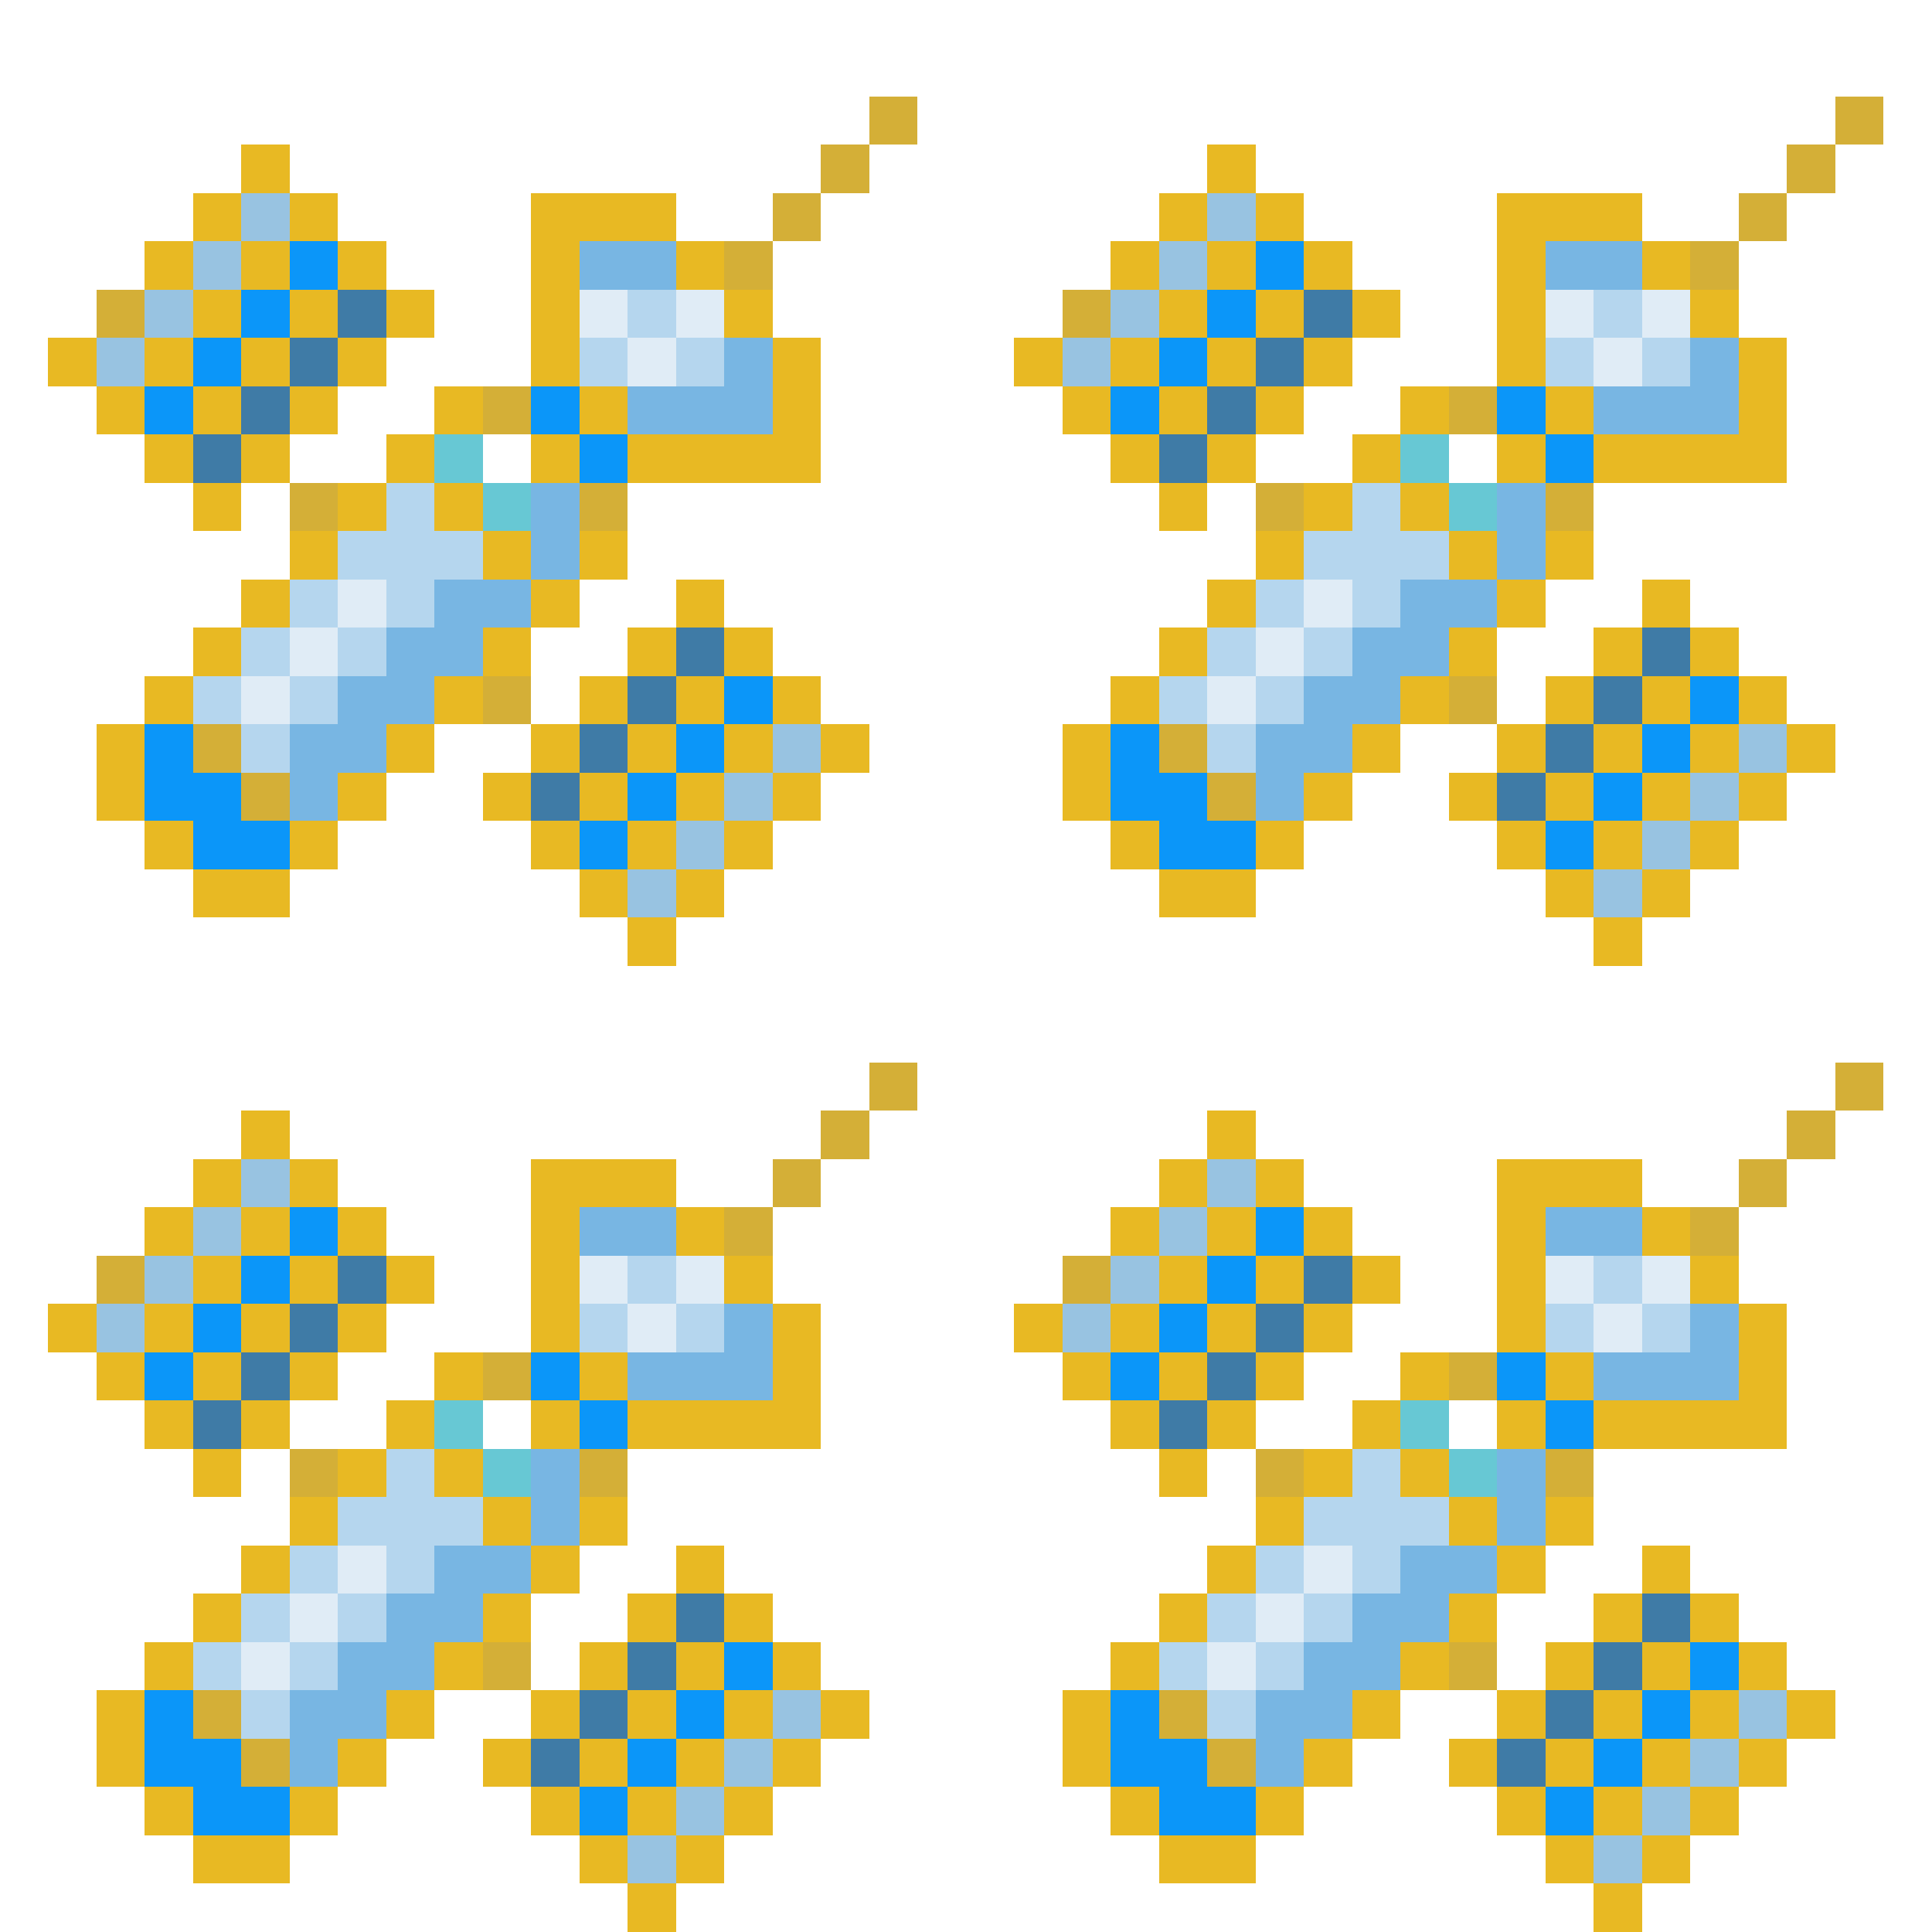
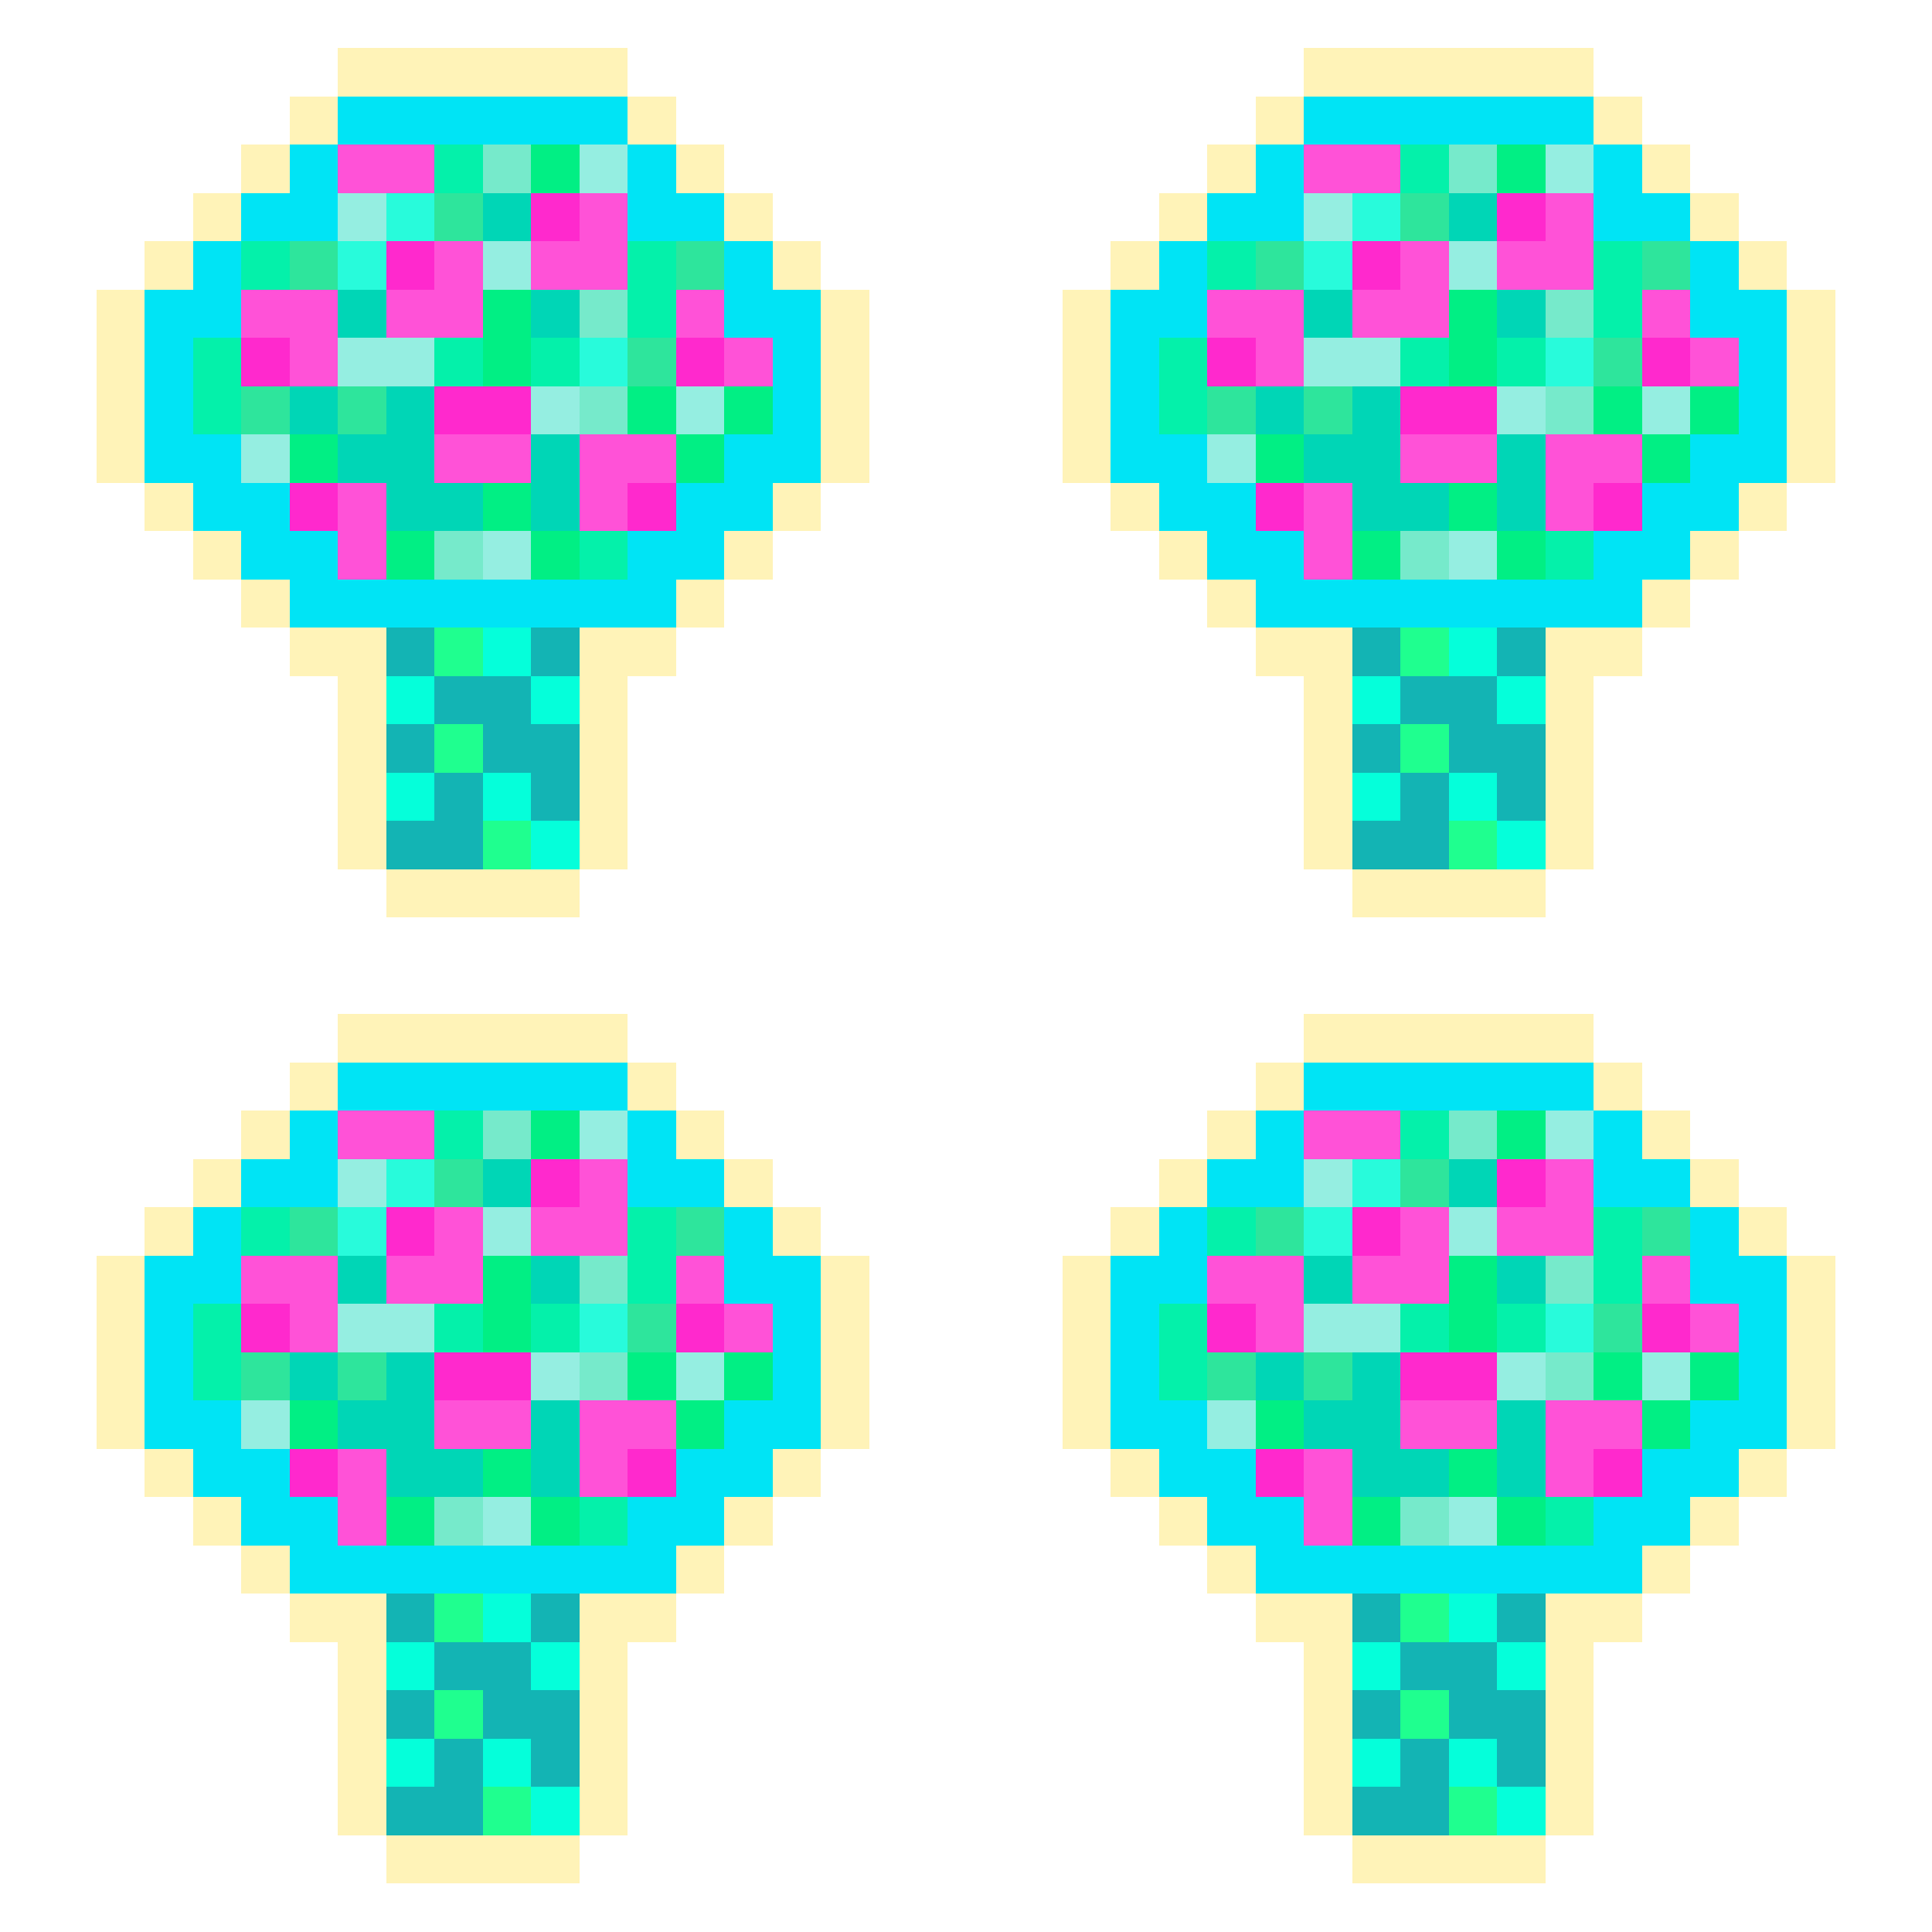
<svg xmlns="http://www.w3.org/2000/svg" version="1.1" viewBox="0 0 800 800" preserveAspectRatio="xMidYMid slice">
  <defs>
    <pattern id="pppixelate-pattern" width="20" height="20" patternUnits="userSpaceOnUse" patternTransform="scale(20) rotate(0)" shape-rendering="crispEdges">
-       <rect width="1" height="1" x="18" y="2" fill="#d4af37" />
-       <rect width="1" height="1" x="5" y="3" fill="#e8b923" />
-       <rect width="1" height="1" x="17" y="3" fill="#d4af37" />
-       <rect width="1" height="1" x="4" y="4" fill="#e8b923" />
-       <rect width="1" height="1" x="5" y="4" fill="hsl(205, 55%, 74%)" />
-       <rect width="1" height="1" x="6" y="4" fill="#e8b923" />
-       <rect width="1" height="1" x="11" y="4" fill="#e8b923" />
-       <rect width="1" height="1" x="12" y="4" fill="#e8b923" />
-       <rect width="1" height="1" x="13" y="4" fill="#e8b923" />
-       <rect width="1" height="1" x="16" y="4" fill="#d4af37" />
-       <rect width="1" height="1" x="3" y="5" fill="#e8b923" />
-       <rect width="1" height="1" x="4" y="5" fill="hsl(205, 55%, 74%)" />
-       <rect width="1" height="1" x="5" y="5" fill="#e8b923" />
-       <rect width="1" height="1" x="6" y="5" fill="hsl(205, 95%, 51%)" />
-       <rect width="1" height="1" x="7" y="5" fill="#e8b923" />
-       <rect width="1" height="1" x="11" y="5" fill="#e8b923" />
-       <rect width="1" height="1" x="12" y="5" fill="hsl(205, 66%, 68%)" />
-       <rect width="1" height="1" x="13" y="5" fill="hsl(205, 66%, 68%)" />
-       <rect width="1" height="1" x="14" y="5" fill="#e8b923" />
-       <rect width="1" height="1" x="15" y="5" fill="#d4af37" />
-       <rect width="1" height="1" x="2" y="6" fill="#d4af37" />
-       <rect width="1" height="1" x="3" y="6" fill="hsl(205, 55%, 74%)" />
-       <rect width="1" height="1" x="4" y="6" fill="#e8b923" />
-       <rect width="1" height="1" x="5" y="6" fill="hsl(205, 95%, 51%)" />
-       <rect width="1" height="1" x="6" y="6" fill="#e8b923" />
-       <rect width="1" height="1" x="7" y="6" fill="hsl(205, 45%, 45%)" />
-       <rect width="1" height="1" x="8" y="6" fill="#e8b923" />
-       <rect width="1" height="1" x="11" y="6" fill="#e8b923" />
-       <rect width="1" height="1" x="12" y="6" fill="hsl(205, 54%, 92%)" />
-       <rect width="1" height="1" x="13" y="6" fill="hsl(205, 62%, 82%)" />
-       <rect width="1" height="1" x="14" y="6" fill="hsl(205, 54%, 92%)" />
-       <rect width="1" height="1" x="15" y="6" fill="#e8b923" />
-       <rect width="1" height="1" x="1" y="7" fill="#e8b923" />
-       <rect width="1" height="1" x="2" y="7" fill="hsl(205, 55%, 74%)" />
-       <rect width="1" height="1" x="3" y="7" fill="#e8b923" />
-       <rect width="1" height="1" x="4" y="7" fill="hsl(205, 95%, 51%)" />
-       <rect width="1" height="1" x="5" y="7" fill="#e8b923" />
-       <rect width="1" height="1" x="6" y="7" fill="hsl(205, 45%, 45%)" />
-       <rect width="1" height="1" x="7" y="7" fill="#e8b923" />
-       <rect width="1" height="1" x="11" y="7" fill="#e8b923" />
-       <rect width="1" height="1" x="12" y="7" fill="hsl(205, 62%, 82%)" />
-       <rect width="1" height="1" x="13" y="7" fill="hsl(205, 54%, 92%)" />
-       <rect width="1" height="1" x="14" y="7" fill="hsl(205, 62%, 82%)" />
-       <rect width="1" height="1" x="15" y="7" fill="hsl(205, 66%, 68%)" />
-       <rect width="1" height="1" x="16" y="7" fill="#e8b923" />
-       <rect width="1" height="1" x="2" y="8" fill="#e8b923" />
-       <rect width="1" height="1" x="3" y="8" fill="hsl(205, 95%, 51%)" />
-       <rect width="1" height="1" x="4" y="8" fill="#e8b923" />
-       <rect width="1" height="1" x="5" y="8" fill="hsl(205, 45%, 45%)" />
-       <rect width="1" height="1" x="6" y="8" fill="#e8b923" />
-       <rect width="1" height="1" x="9" y="8" fill="#e8b923" />
-       <rect width="1" height="1" x="10" y="8" fill="#d4af37" />
-       <rect width="1" height="1" x="11" y="8" fill="hsl(205, 95%, 51%)" />
-       <rect width="1" height="1" x="12" y="8" fill="#e8b923" />
-       <rect width="1" height="1" x="13" y="8" fill="hsl(205, 66%, 68%)" />
-       <rect width="1" height="1" x="14" y="8" fill="hsl(205, 66%, 68%)" />
-       <rect width="1" height="1" x="15" y="8" fill="hsl(205, 66%, 68%)" />
-       <rect width="1" height="1" x="16" y="8" fill="#e8b923" />
-       <rect width="1" height="1" x="3" y="9" fill="#e8b923" />
-       <rect width="1" height="1" x="4" y="9" fill="hsl(205, 45%, 45%)" />
-       <rect width="1" height="1" x="5" y="9" fill="#e8b923" />
-       <rect width="1" height="1" x="8" y="9" fill="#e8b923" />
-       <rect width="1" height="1" x="9" y="9" fill="#67c8d4" />
-       <rect width="1" height="1" x="10" y="9" fill="hsl(0, 0%, 100%)" />
-       <rect width="1" height="1" x="11" y="9" fill="#e8b923" />
-       <rect width="1" height="1" x="12" y="9" fill="hsl(205, 95%, 51%)" />
-       <rect width="1" height="1" x="13" y="9" fill="#e8b923" />
-       <rect width="1" height="1" x="14" y="9" fill="#e8b923" />
-       <rect width="1" height="1" x="15" y="9" fill="#e8b923" />
-       <rect width="1" height="1" x="16" y="9" fill="#e8b923" />
-       <rect width="1" height="1" x="4" y="10" fill="#e8b923" />
-       <rect width="1" height="1" x="6" y="10" fill="#d4af37" />
-       <rect width="1" height="1" x="7" y="10" fill="#e8b923" />
-       <rect width="1" height="1" x="8" y="10" fill="hsl(205, 62%, 82%)" />
-       <rect width="1" height="1" x="9" y="10" fill="#e8b923" />
-       <rect width="1" height="1" x="10" y="10" fill="#67c8d4" />
-       <rect width="1" height="1" x="11" y="10" fill="hsl(205, 66%, 68%)" />
-       <rect width="1" height="1" x="12" y="10" fill="#d4af37" />
-       <rect width="1" height="1" x="6" y="11" fill="#e8b923" />
-       <rect width="1" height="1" x="7" y="11" fill="hsl(205, 62%, 82%)" />
-       <rect width="1" height="1" x="8" y="11" fill="hsl(205, 62%, 82%)" />
-       <rect width="1" height="1" x="9" y="11" fill="hsl(205, 62%, 82%)" />
-       <rect width="1" height="1" x="10" y="11" fill="#e8b923" />
-       <rect width="1" height="1" x="11" y="11" fill="hsl(205, 66%, 68%)" />
-       <rect width="1" height="1" x="12" y="11" fill="#e8b923" />
-       <rect width="1" height="1" x="5" y="12" fill="#e8b923" />
-       <rect width="1" height="1" x="6" y="12" fill="hsl(205, 62%, 82%)" />
-       <rect width="1" height="1" x="7" y="12" fill="hsl(205, 54%, 92%)" />
-       <rect width="1" height="1" x="8" y="12" fill="hsl(205, 62%, 82%)" />
-       <rect width="1" height="1" x="9" y="12" fill="hsl(205, 66%, 68%)" />
-       <rect width="1" height="1" x="10" y="12" fill="hsl(205, 66%, 68%)" />
-       <rect width="1" height="1" x="11" y="12" fill="#e8b923" />
-       <rect width="1" height="1" x="14" y="12" fill="#e8b923" />
-       <rect width="1" height="1" x="4" y="13" fill="#e8b923" />
-       <rect width="1" height="1" x="5" y="13" fill="hsl(205, 62%, 82%)" />
-       <rect width="1" height="1" x="6" y="13" fill="hsl(205, 54%, 92%)" />
-       <rect width="1" height="1" x="7" y="13" fill="hsl(205, 62%, 82%)" />
-       <rect width="1" height="1" x="8" y="13" fill="hsl(205, 66%, 68%)" />
-       <rect width="1" height="1" x="9" y="13" fill="hsl(205, 66%, 68%)" />
-       <rect width="1" height="1" x="10" y="13" fill="#e8b923" />
-       <rect width="1" height="1" x="13" y="13" fill="#e8b923" />
-       <rect width="1" height="1" x="14" y="13" fill="hsl(205, 45%, 45%)" />
-       <rect width="1" height="1" x="15" y="13" fill="#e8b923" />
-       <rect width="1" height="1" x="3" y="14" fill="#e8b923" />
-       <rect width="1" height="1" x="4" y="14" fill="hsl(205, 62%, 82%)" />
-       <rect width="1" height="1" x="5" y="14" fill="hsl(205, 54%, 92%)" />
-       <rect width="1" height="1" x="6" y="14" fill="hsl(205, 62%, 82%)" />
-       <rect width="1" height="1" x="7" y="14" fill="hsl(205, 66%, 68%)" />
-       <rect width="1" height="1" x="8" y="14" fill="hsl(205, 66%, 68%)" />
-       <rect width="1" height="1" x="9" y="14" fill="#e8b923" />
-       <rect width="1" height="1" x="10" y="14" fill="#d4af37" />
-       <rect width="1" height="1" x="12" y="14" fill="#e8b923" />
-       <rect width="1" height="1" x="13" y="14" fill="hsl(205, 45%, 45%)" />
-       <rect width="1" height="1" x="14" y="14" fill="#e8b923" />
-       <rect width="1" height="1" x="15" y="14" fill="hsl(205, 95%, 51%)" />
-       <rect width="1" height="1" x="16" y="14" fill="#e8b923" />
-       <rect width="1" height="1" x="2" y="15" fill="#e8b923" />
-       <rect width="1" height="1" x="3" y="15" fill="hsl(205, 95%, 51%)" />
-       <rect width="1" height="1" x="4" y="15" fill="#d4af37" />
-       <rect width="1" height="1" x="5" y="15" fill="hsl(205, 62%, 82%)" />
-       <rect width="1" height="1" x="6" y="15" fill="hsl(205, 66%, 68%)" />
-       <rect width="1" height="1" x="7" y="15" fill="hsl(205, 66%, 68%)" />
-       <rect width="1" height="1" x="8" y="15" fill="#e8b923" />
-       <rect width="1" height="1" x="11" y="15" fill="#e8b923" />
-       <rect width="1" height="1" x="12" y="15" fill="hsl(205, 45%, 45%)" />
-       <rect width="1" height="1" x="13" y="15" fill="#e8b923" />
-       <rect width="1" height="1" x="14" y="15" fill="hsl(205, 95%, 51%)" />
-       <rect width="1" height="1" x="15" y="15" fill="#e8b923" />
-       <rect width="1" height="1" x="16" y="15" fill="hsl(205, 55%, 74%)" />
-       <rect width="1" height="1" x="17" y="15" fill="#e8b923" />
-       <rect width="1" height="1" x="2" y="16" fill="#e8b923" />
-       <rect width="1" height="1" x="3" y="16" fill="hsl(205, 95%, 51%)" />
-       <rect width="1" height="1" x="4" y="16" fill="hsl(205, 95%, 51%)" />
-       <rect width="1" height="1" x="5" y="16" fill="#d4af37" />
-       <rect width="1" height="1" x="6" y="16" fill="hsl(205, 66%, 68%)" />
-       <rect width="1" height="1" x="7" y="16" fill="#e8b923" />
-       <rect width="1" height="1" x="10" y="16" fill="#e8b923" />
-       <rect width="1" height="1" x="11" y="16" fill="hsl(205, 45%, 45%)" />
-       <rect width="1" height="1" x="12" y="16" fill="#e8b923" />
-       <rect width="1" height="1" x="13" y="16" fill="hsl(205, 95%, 51%)" />
-       <rect width="1" height="1" x="14" y="16" fill="#e8b923" />
-       <rect width="1" height="1" x="15" y="16" fill="hsl(205, 55%, 74%)" />
-       <rect width="1" height="1" x="16" y="16" fill="#e8b923" />
-       <rect width="1" height="1" x="3" y="17" fill="#e8b923" />
-       <rect width="1" height="1" x="4" y="17" fill="hsl(205, 95%, 51%)" />
-       <rect width="1" height="1" x="5" y="17" fill="hsl(205, 95%, 51%)" />
-       <rect width="1" height="1" x="6" y="17" fill="#e8b923" />
-       <rect width="1" height="1" x="11" y="17" fill="#e8b923" />
-       <rect width="1" height="1" x="12" y="17" fill="hsl(205, 95%, 51%)" />
-       <rect width="1" height="1" x="13" y="17" fill="#e8b923" />
-       <rect width="1" height="1" x="14" y="17" fill="hsl(205, 55%, 74%)" />
-       <rect width="1" height="1" x="15" y="17" fill="#e8b923" />
-       <rect width="1" height="1" x="4" y="18" fill="#e8b923" />
-       <rect width="1" height="1" x="5" y="18" fill="#e8b923" />
-       <rect width="1" height="1" x="12" y="18" fill="#e8b923" />
-       <rect width="1" height="1" x="13" y="18" fill="hsl(205, 55%, 74%)" />
-       <rect width="1" height="1" x="14" y="18" fill="#e8b923" />
-       <rect width="1" height="1" x="13" y="19" fill="#e8b923" />
+       <rect width="1" height="1" x="7" y="1" fill="hsl(50, 100%, 86%)" />
+       <rect width="1" height="1" x="8" y="1" fill="hsl(50, 100%, 86%)" />
+       <rect width="1" height="1" x="9" y="1" fill="hsl(50, 100%, 86%)" />
+       <rect width="1" height="1" x="10" y="1" fill="hsl(50, 100%, 86%)" />
+       <rect width="1" height="1" x="11" y="1" fill="hsl(50, 100%, 86%)" />
+       <rect width="1" height="1" x="12" y="1" fill="hsl(50, 100%, 86%)" />
+       <rect width="1" height="1" x="6" y="2" fill="hsl(50, 100%, 86%)" />
+       <rect width="1" height="1" x="7" y="2" fill="hsl(184, 100%, 48%)" />
+       <rect width="1" height="1" x="8" y="2" fill="hsl(184, 100%, 48%)" />
+       <rect width="1" height="1" x="9" y="2" fill="hsl(184, 100%, 48%)" />
+       <rect width="1" height="1" x="10" y="2" fill="hsl(184, 100%, 48%)" />
+       <rect width="1" height="1" x="11" y="2" fill="hsl(184, 100%, 48%)" />
+       <rect width="1" height="1" x="12" y="2" fill="hsl(184, 100%, 48%)" />
+       <rect width="1" height="1" x="13" y="2" fill="hsl(50, 100%, 86%)" />
+       <rect width="1" height="1" x="5" y="3" fill="hsl(50, 100%, 86%)" />
+       <rect width="1" height="1" x="6" y="3" fill="hsl(184, 100%, 48%)" />
+       <rect width="1" height="1" x="7" y="3" fill="hsl(314, 100%, 66%)" />
+       <rect width="1" height="1" x="8" y="3" fill="hsl(314, 100%, 66%)" />
+       <rect width="1" height="1" x="9" y="3" fill="hsl(162, 97%, 48%)" />
+       <rect width="1" height="1" x="10" y="3" fill="hsl(164, 73%, 69%)" />
+       <rect width="1" height="1" x="11" y="3" fill="hsl(153, 99%, 47%)" />
+       <rect width="1" height="1" x="12" y="3" fill="hsl(171, 73%, 76%)" />
+       <rect width="1" height="1" x="13" y="3" fill="hsl(184, 100%, 48%)" />
+       <rect width="1" height="1" x="14" y="3" fill="hsl(50, 100%, 86%)" />
+       <rect width="1" height="1" x="4" y="4" fill="hsl(50, 100%, 86%)" />
+       <rect width="1" height="1" x="5" y="4" fill="hsl(184, 100%, 48%)" />
+       <rect width="1" height="1" x="6" y="4" fill="hsl(184, 100%, 48%)" />
+       <rect width="1" height="1" x="7" y="4" fill="hsl(171, 73%, 76%)" />
+       <rect width="1" height="1" x="8" y="4" fill="hsl(171, 96%, 57%)" />
+       <rect width="1" height="1" x="9" y="4" fill="hsl(156, 78%, 54%)" />
+       <rect width="1" height="1" x="10" y="4" fill="hsl(171, 100%, 42%)" />
+       <rect width="1" height="1" x="11" y="4" fill="hsl(314, 100%, 58%)" />
+       <rect width="1" height="1" x="12" y="4" fill="hsl(314, 100%, 66%)" />
+       <rect width="1" height="1" x="13" y="4" fill="hsl(184, 100%, 48%)" />
+       <rect width="1" height="1" x="14" y="4" fill="hsl(184, 100%, 48%)" />
+       <rect width="1" height="1" x="15" y="4" fill="hsl(50, 100%, 86%)" />
+       <rect width="1" height="1" x="3" y="5" fill="hsl(50, 100%, 86%)" />
+       <rect width="1" height="1" x="4" y="5" fill="hsl(184, 100%, 48%)" />
+       <rect width="1" height="1" x="5" y="5" fill="hsl(162, 97%, 48%)" />
+       <rect width="1" height="1" x="6" y="5" fill="hsl(156, 78%, 54%)" />
+       <rect width="1" height="1" x="7" y="5" fill="hsl(171, 96%, 57%)" />
+       <rect width="1" height="1" x="8" y="5" fill="hsl(314, 100%, 58%)" />
+       <rect width="1" height="1" x="9" y="5" fill="hsl(314, 100%, 66%)" />
+       <rect width="1" height="1" x="10" y="5" fill="hsl(171, 73%, 76%)" />
+       <rect width="1" height="1" x="11" y="5" fill="hsl(314, 100%, 66%)" />
+       <rect width="1" height="1" x="12" y="5" fill="hsl(314, 100%, 66%)" />
+       <rect width="1" height="1" x="13" y="5" fill="hsl(162, 97%, 48%)" />
+       <rect width="1" height="1" x="14" y="5" fill="hsl(156, 78%, 54%)" />
+       <rect width="1" height="1" x="15" y="5" fill="hsl(184, 100%, 48%)" />
+       <rect width="1" height="1" x="16" y="5" fill="hsl(50, 100%, 86%)" />
+       <rect width="1" height="1" x="2" y="6" fill="hsl(50, 100%, 86%)" />
+       <rect width="1" height="1" x="3" y="6" fill="hsl(184, 100%, 48%)" />
+       <rect width="1" height="1" x="4" y="6" fill="hsl(184, 100%, 48%)" />
+       <rect width="1" height="1" x="5" y="6" fill="hsl(314, 100%, 66%)" />
+       <rect width="1" height="1" x="6" y="6" fill="hsl(314, 100%, 66%)" />
+       <rect width="1" height="1" x="7" y="6" fill="hsl(171, 100%, 42%)" />
+       <rect width="1" height="1" x="8" y="6" fill="hsl(314, 100%, 66%)" />
+       <rect width="1" height="1" x="9" y="6" fill="hsl(314, 100%, 66%)" />
+       <rect width="1" height="1" x="10" y="6" fill="hsl(153, 99%, 47%)" />
+       <rect width="1" height="1" x="11" y="6" fill="hsl(171, 100%, 42%)" />
+       <rect width="1" height="1" x="12" y="6" fill="hsl(164, 73%, 69%)" />
+       <rect width="1" height="1" x="13" y="6" fill="hsl(162, 97%, 48%)" />
+       <rect width="1" height="1" x="14" y="6" fill="hsl(314, 100%, 66%)" />
+       <rect width="1" height="1" x="15" y="6" fill="hsl(184, 100%, 48%)" />
+       <rect width="1" height="1" x="16" y="6" fill="hsl(184, 100%, 48%)" />
+       <rect width="1" height="1" x="17" y="6" fill="hsl(50, 100%, 86%)" />
+       <rect width="1" height="1" x="2" y="7" fill="hsl(50, 100%, 86%)" />
+       <rect width="1" height="1" x="3" y="7" fill="hsl(184, 100%, 48%)" />
+       <rect width="1" height="1" x="4" y="7" fill="hsl(162, 97%, 48%)" />
+       <rect width="1" height="1" x="5" y="7" fill="hsl(314, 100%, 58%)" />
+       <rect width="1" height="1" x="6" y="7" fill="hsl(314, 100%, 66%)" />
+       <rect width="1" height="1" x="7" y="7" fill="hsl(171, 73%, 76%)" />
+       <rect width="1" height="1" x="8" y="7" fill="hsl(171, 73%, 76%)" />
+       <rect width="1" height="1" x="9" y="7" fill="hsl(162, 97%, 48%)" />
+       <rect width="1" height="1" x="10" y="7" fill="hsl(153, 99%, 47%)" />
+       <rect width="1" height="1" x="11" y="7" fill="hsl(162, 97%, 48%)" />
+       <rect width="1" height="1" x="12" y="7" fill="hsl(171, 96%, 57%)" />
+       <rect width="1" height="1" x="13" y="7" fill="hsl(156, 78%, 54%)" />
+       <rect width="1" height="1" x="14" y="7" fill="hsl(314, 100%, 58%)" />
+       <rect width="1" height="1" x="15" y="7" fill="hsl(314, 100%, 66%)" />
+       <rect width="1" height="1" x="16" y="7" fill="hsl(184, 100%, 48%)" />
+       <rect width="1" height="1" x="17" y="7" fill="hsl(50, 100%, 86%)" />
+       <rect width="1" height="1" x="2" y="8" fill="hsl(50, 100%, 86%)" />
+       <rect width="1" height="1" x="3" y="8" fill="hsl(184, 100%, 48%)" />
+       <rect width="1" height="1" x="4" y="8" fill="hsl(162, 97%, 48%)" />
+       <rect width="1" height="1" x="5" y="8" fill="hsl(156, 78%, 54%)" />
+       <rect width="1" height="1" x="6" y="8" fill="hsl(171, 100%, 42%)" />
+       <rect width="1" height="1" x="7" y="8" fill="hsl(156, 78%, 54%)" />
+       <rect width="1" height="1" x="8" y="8" fill="hsl(171, 100%, 42%)" />
+       <rect width="1" height="1" x="9" y="8" fill="hsl(314, 100%, 58%)" />
+       <rect width="1" height="1" x="10" y="8" fill="hsl(314, 100%, 58%)" />
+       <rect width="1" height="1" x="11" y="8" fill="hsl(171, 73%, 76%)" />
+       <rect width="1" height="1" x="12" y="8" fill="hsl(164, 73%, 69%)" />
+       <rect width="1" height="1" x="13" y="8" fill="hsl(153, 99%, 47%)" />
+       <rect width="1" height="1" x="14" y="8" fill="hsl(171, 73%, 76%)" />
+       <rect width="1" height="1" x="15" y="8" fill="hsl(153, 99%, 47%)" />
+       <rect width="1" height="1" x="16" y="8" fill="hsl(184, 100%, 48%)" />
+       <rect width="1" height="1" x="17" y="8" fill="hsl(50, 100%, 86%)" />
+       <rect width="1" height="1" x="2" y="9" fill="hsl(50, 100%, 86%)" />
+       <rect width="1" height="1" x="3" y="9" fill="hsl(184, 100%, 48%)" />
+       <rect width="1" height="1" x="4" y="9" fill="hsl(184, 100%, 48%)" />
+       <rect width="1" height="1" x="5" y="9" fill="hsl(171, 73%, 76%)" />
+       <rect width="1" height="1" x="6" y="9" fill="hsl(153, 99%, 47%)" />
+       <rect width="1" height="1" x="7" y="9" fill="hsl(171, 100%, 42%)" />
+       <rect width="1" height="1" x="8" y="9" fill="hsl(171, 100%, 42%)" />
+       <rect width="1" height="1" x="9" y="9" fill="hsl(314, 100%, 66%)" />
+       <rect width="1" height="1" x="10" y="9" fill="hsl(314, 100%, 66%)" />
+       <rect width="1" height="1" x="11" y="9" fill="hsl(171, 100%, 42%)" />
+       <rect width="1" height="1" x="12" y="9" fill="hsl(314, 100%, 66%)" />
+       <rect width="1" height="1" x="13" y="9" fill="hsl(314, 100%, 66%)" />
+       <rect width="1" height="1" x="14" y="9" fill="hsl(153, 99%, 47%)" />
+       <rect width="1" height="1" x="15" y="9" fill="hsl(184, 100%, 48%)" />
+       <rect width="1" height="1" x="16" y="9" fill="hsl(184, 100%, 48%)" />
+       <rect width="1" height="1" x="17" y="9" fill="hsl(50, 100%, 86%)" />
+       <rect width="1" height="1" x="3" y="10" fill="hsl(50, 100%, 86%)" />
+       <rect width="1" height="1" x="4" y="10" fill="hsl(184, 100%, 48%)" />
+       <rect width="1" height="1" x="5" y="10" fill="hsl(184, 100%, 48%)" />
+       <rect width="1" height="1" x="6" y="10" fill="hsl(314, 100%, 58%)" />
+       <rect width="1" height="1" x="7" y="10" fill="hsl(314, 100%, 66%)" />
+       <rect width="1" height="1" x="8" y="10" fill="hsl(171, 100%, 42%)" />
+       <rect width="1" height="1" x="9" y="10" fill="hsl(171, 100%, 42%)" />
+       <rect width="1" height="1" x="10" y="10" fill="hsl(153, 99%, 47%)" />
+       <rect width="1" height="1" x="11" y="10" fill="hsl(171, 100%, 42%)" />
+       <rect width="1" height="1" x="12" y="10" fill="hsl(314, 100%, 66%)" />
+       <rect width="1" height="1" x="13" y="10" fill="hsl(314, 100%, 58%)" />
+       <rect width="1" height="1" x="14" y="10" fill="hsl(184, 100%, 48%)" />
+       <rect width="1" height="1" x="15" y="10" fill="hsl(184, 100%, 48%)" />
+       <rect width="1" height="1" x="16" y="10" fill="hsl(50, 100%, 86%)" />
+       <rect width="1" height="1" x="4" y="11" fill="hsl(50, 100%, 86%)" />
+       <rect width="1" height="1" x="5" y="11" fill="hsl(184, 100%, 48%)" />
+       <rect width="1" height="1" x="6" y="11" fill="hsl(184, 100%, 48%)" />
+       <rect width="1" height="1" x="7" y="11" fill="hsl(314, 100%, 66%)" />
+       <rect width="1" height="1" x="8" y="11" fill="hsl(153, 99%, 47%)" />
+       <rect width="1" height="1" x="9" y="11" fill="hsl(164, 73%, 69%)" />
+       <rect width="1" height="1" x="10" y="11" fill="hsl(171, 73%, 76%)" />
+       <rect width="1" height="1" x="11" y="11" fill="hsl(153, 99%, 47%)" />
+       <rect width="1" height="1" x="12" y="11" fill="hsl(162, 97%, 48%)" />
+       <rect width="1" height="1" x="13" y="11" fill="hsl(184, 100%, 48%)" />
+       <rect width="1" height="1" x="14" y="11" fill="hsl(184, 100%, 48%)" />
+       <rect width="1" height="1" x="15" y="11" fill="hsl(50, 100%, 86%)" />
+       <rect width="1" height="1" x="5" y="12" fill="hsl(50, 100%, 86%)" />
+       <rect width="1" height="1" x="6" y="12" fill="hsl(184, 100%, 48%)" />
+       <rect width="1" height="1" x="7" y="12" fill="hsl(184, 100%, 48%)" />
+       <rect width="1" height="1" x="8" y="12" fill="hsl(184, 100%, 48%)" />
+       <rect width="1" height="1" x="9" y="12" fill="hsl(184, 100%, 48%)" />
+       <rect width="1" height="1" x="10" y="12" fill="hsl(184, 100%, 48%)" />
+       <rect width="1" height="1" x="11" y="12" fill="hsl(184, 100%, 48%)" />
+       <rect width="1" height="1" x="12" y="12" fill="hsl(184, 100%, 48%)" />
+       <rect width="1" height="1" x="13" y="12" fill="hsl(184, 100%, 48%)" />
+       <rect width="1" height="1" x="14" y="12" fill="hsl(50, 100%, 86%)" />
+       <rect width="1" height="1" x="6" y="13" fill="hsl(50, 100%, 86%)" />
+       <rect width="1" height="1" x="7" y="13" fill="hsl(50, 100%, 86%)" />
+       <rect width="1" height="1" x="8" y="13" fill="hsl(180, 81%, 39%)" />
+       <rect width="1" height="1" x="9" y="13" fill="hsl(150, 100%, 56%)" />
+       <rect width="1" height="1" x="10" y="13" fill="hsl(171, 100%, 51%)" />
+       <rect width="1" height="1" x="11" y="13" fill="hsl(180, 81%, 39%)" />
+       <rect width="1" height="1" x="12" y="13" fill="hsl(50, 100%, 86%)" />
+       <rect width="1" height="1" x="13" y="13" fill="hsl(50, 100%, 86%)" />
+       <rect width="1" height="1" x="7" y="14" fill="hsl(50, 100%, 86%)" />
+       <rect width="1" height="1" x="8" y="14" fill="hsl(171, 100%, 51%)" />
+       <rect width="1" height="1" x="9" y="14" fill="hsl(180, 81%, 39%)" />
+       <rect width="1" height="1" x="10" y="14" fill="hsl(180, 81%, 39%)" />
+       <rect width="1" height="1" x="11" y="14" fill="hsl(171, 100%, 51%)" />
+       <rect width="1" height="1" x="12" y="14" fill="hsl(50, 100%, 86%)" />
+       <rect width="1" height="1" x="7" y="15" fill="hsl(50, 100%, 86%)" />
+       <rect width="1" height="1" x="8" y="15" fill="hsl(180, 81%, 39%)" />
+       <rect width="1" height="1" x="9" y="15" fill="hsl(150, 100%, 56%)" />
+       <rect width="1" height="1" x="10" y="15" fill="hsl(180, 81%, 39%)" />
+       <rect width="1" height="1" x="11" y="15" fill="hsl(180, 81%, 39%)" />
+       <rect width="1" height="1" x="12" y="15" fill="hsl(50, 100%, 86%)" />
+       <rect width="1" height="1" x="7" y="16" fill="hsl(50, 100%, 86%)" />
+       <rect width="1" height="1" x="8" y="16" fill="hsl(171, 100%, 51%)" />
+       <rect width="1" height="1" x="9" y="16" fill="hsl(180, 81%, 39%)" />
+       <rect width="1" height="1" x="10" y="16" fill="hsl(171, 100%, 51%)" />
+       <rect width="1" height="1" x="11" y="16" fill="hsl(180, 81%, 39%)" />
+       <rect width="1" height="1" x="12" y="16" fill="hsl(50, 100%, 86%)" />
+       <rect width="1" height="1" x="7" y="17" fill="hsl(50, 100%, 86%)" />
+       <rect width="1" height="1" x="8" y="17" fill="hsl(180, 81%, 39%)" />
+       <rect width="1" height="1" x="9" y="17" fill="hsl(180, 81%, 39%)" />
+       <rect width="1" height="1" x="10" y="17" fill="hsl(150, 100%, 56%)" />
+       <rect width="1" height="1" x="11" y="17" fill="hsl(171, 100%, 51%)" />
+       <rect width="1" height="1" x="12" y="17" fill="hsl(50, 100%, 86%)" />
+       <rect width="1" height="1" x="8" y="18" fill="hsl(50, 100%, 86%)" />
+       <rect width="1" height="1" x="9" y="18" fill="hsl(50, 100%, 86%)" />
+       <rect width="1" height="1" x="10" y="18" fill="hsl(50, 100%, 86%)" />
+       <rect width="1" height="1" x="11" y="18" fill="hsl(50, 100%, 86%)" />
    </pattern>
  </defs>
  <rect width="100%" height="100%" fill="url(#pppixelate-pattern)" />
</svg>
